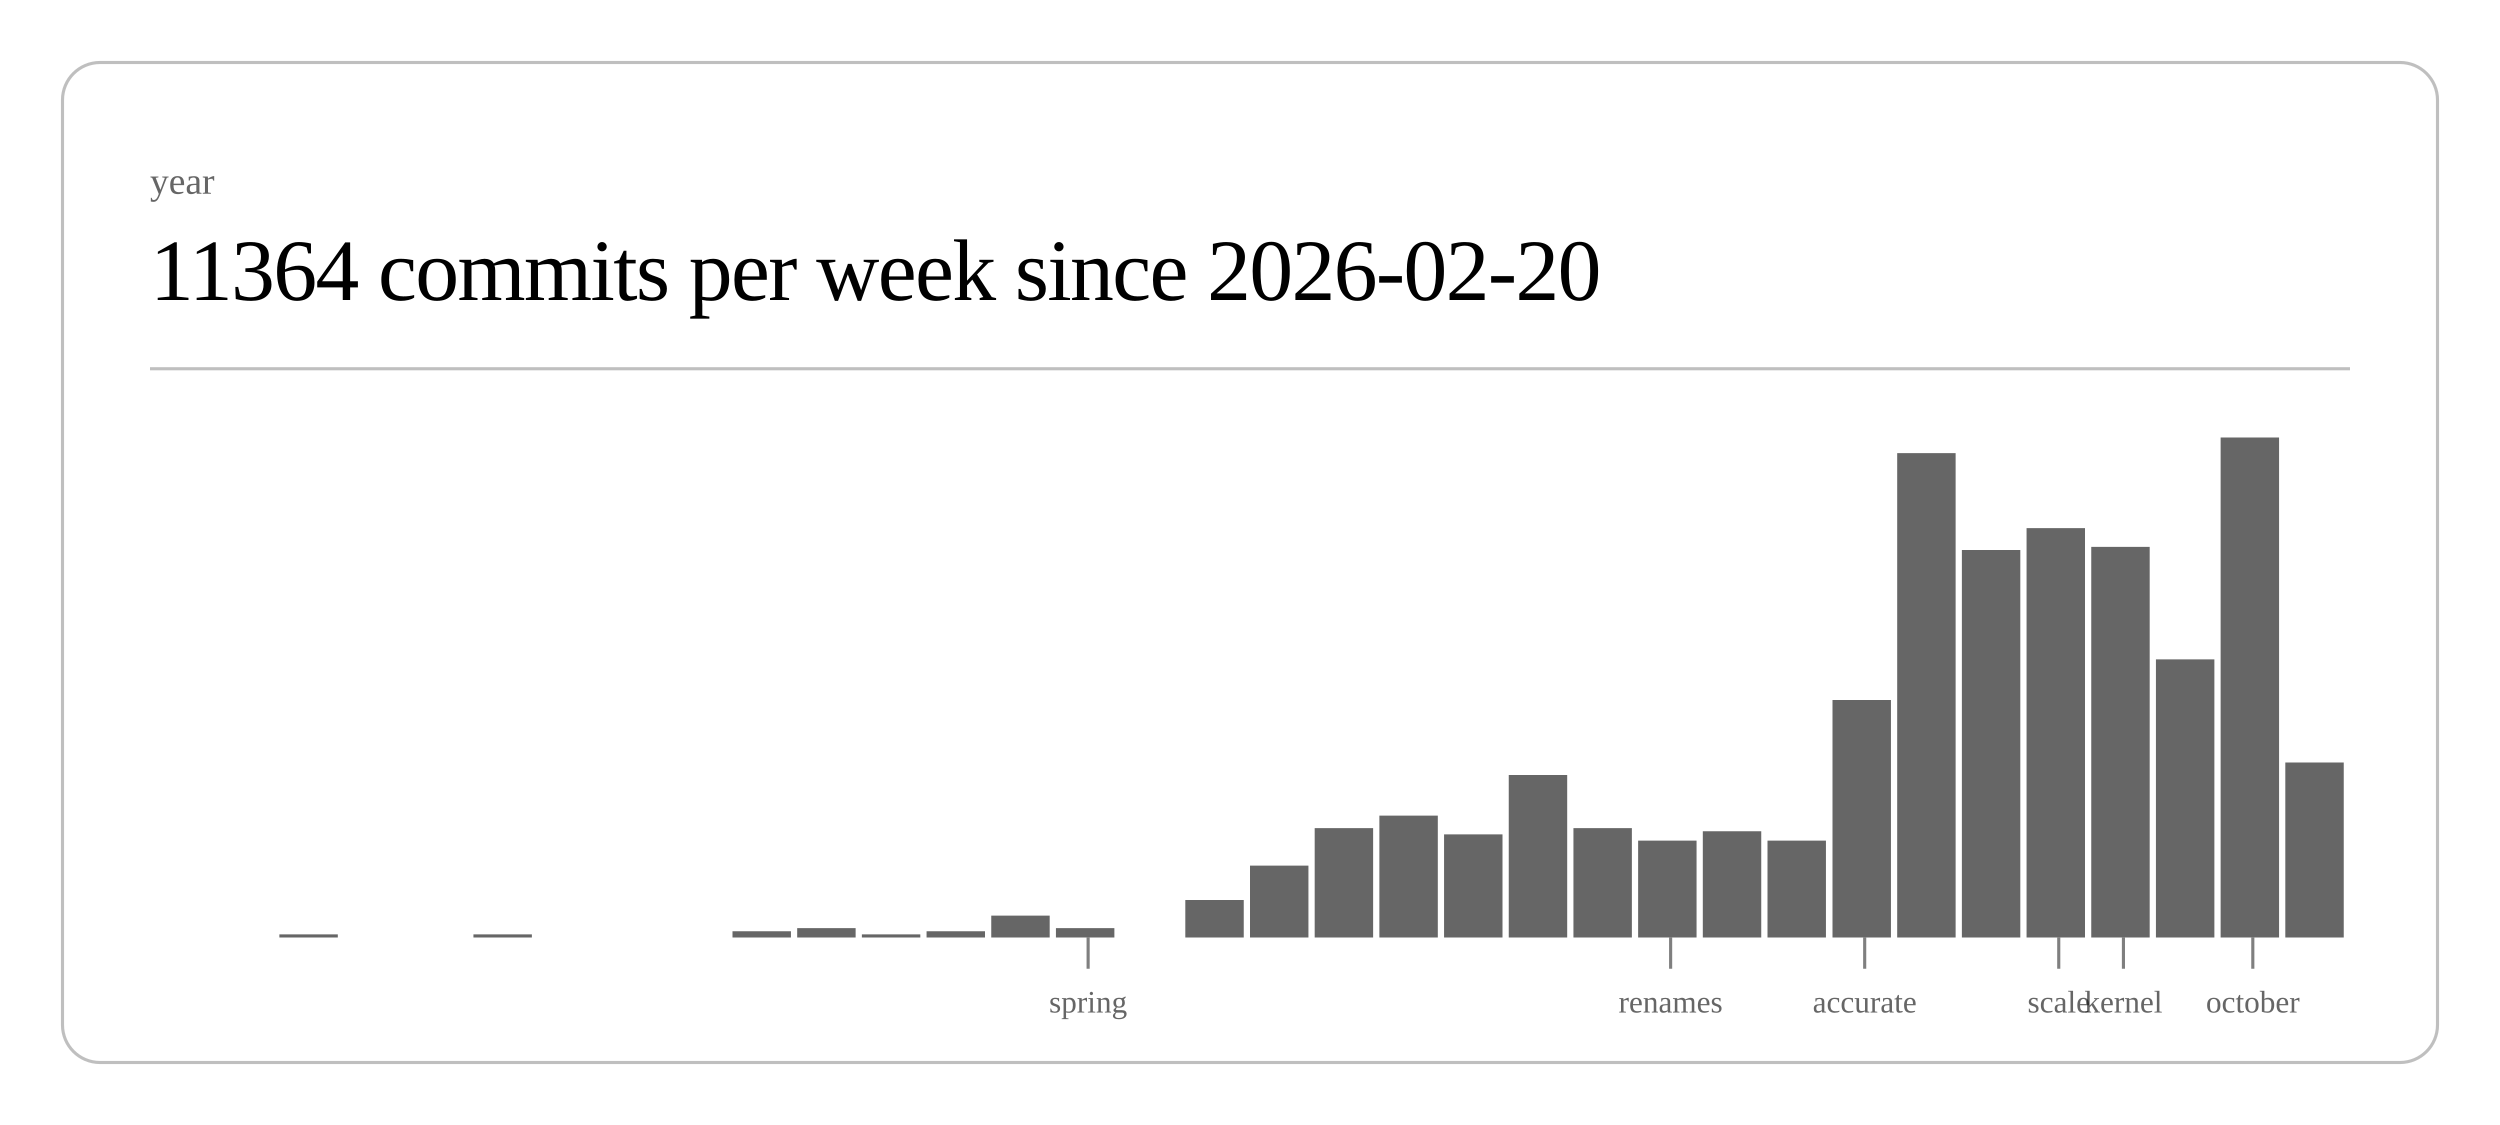
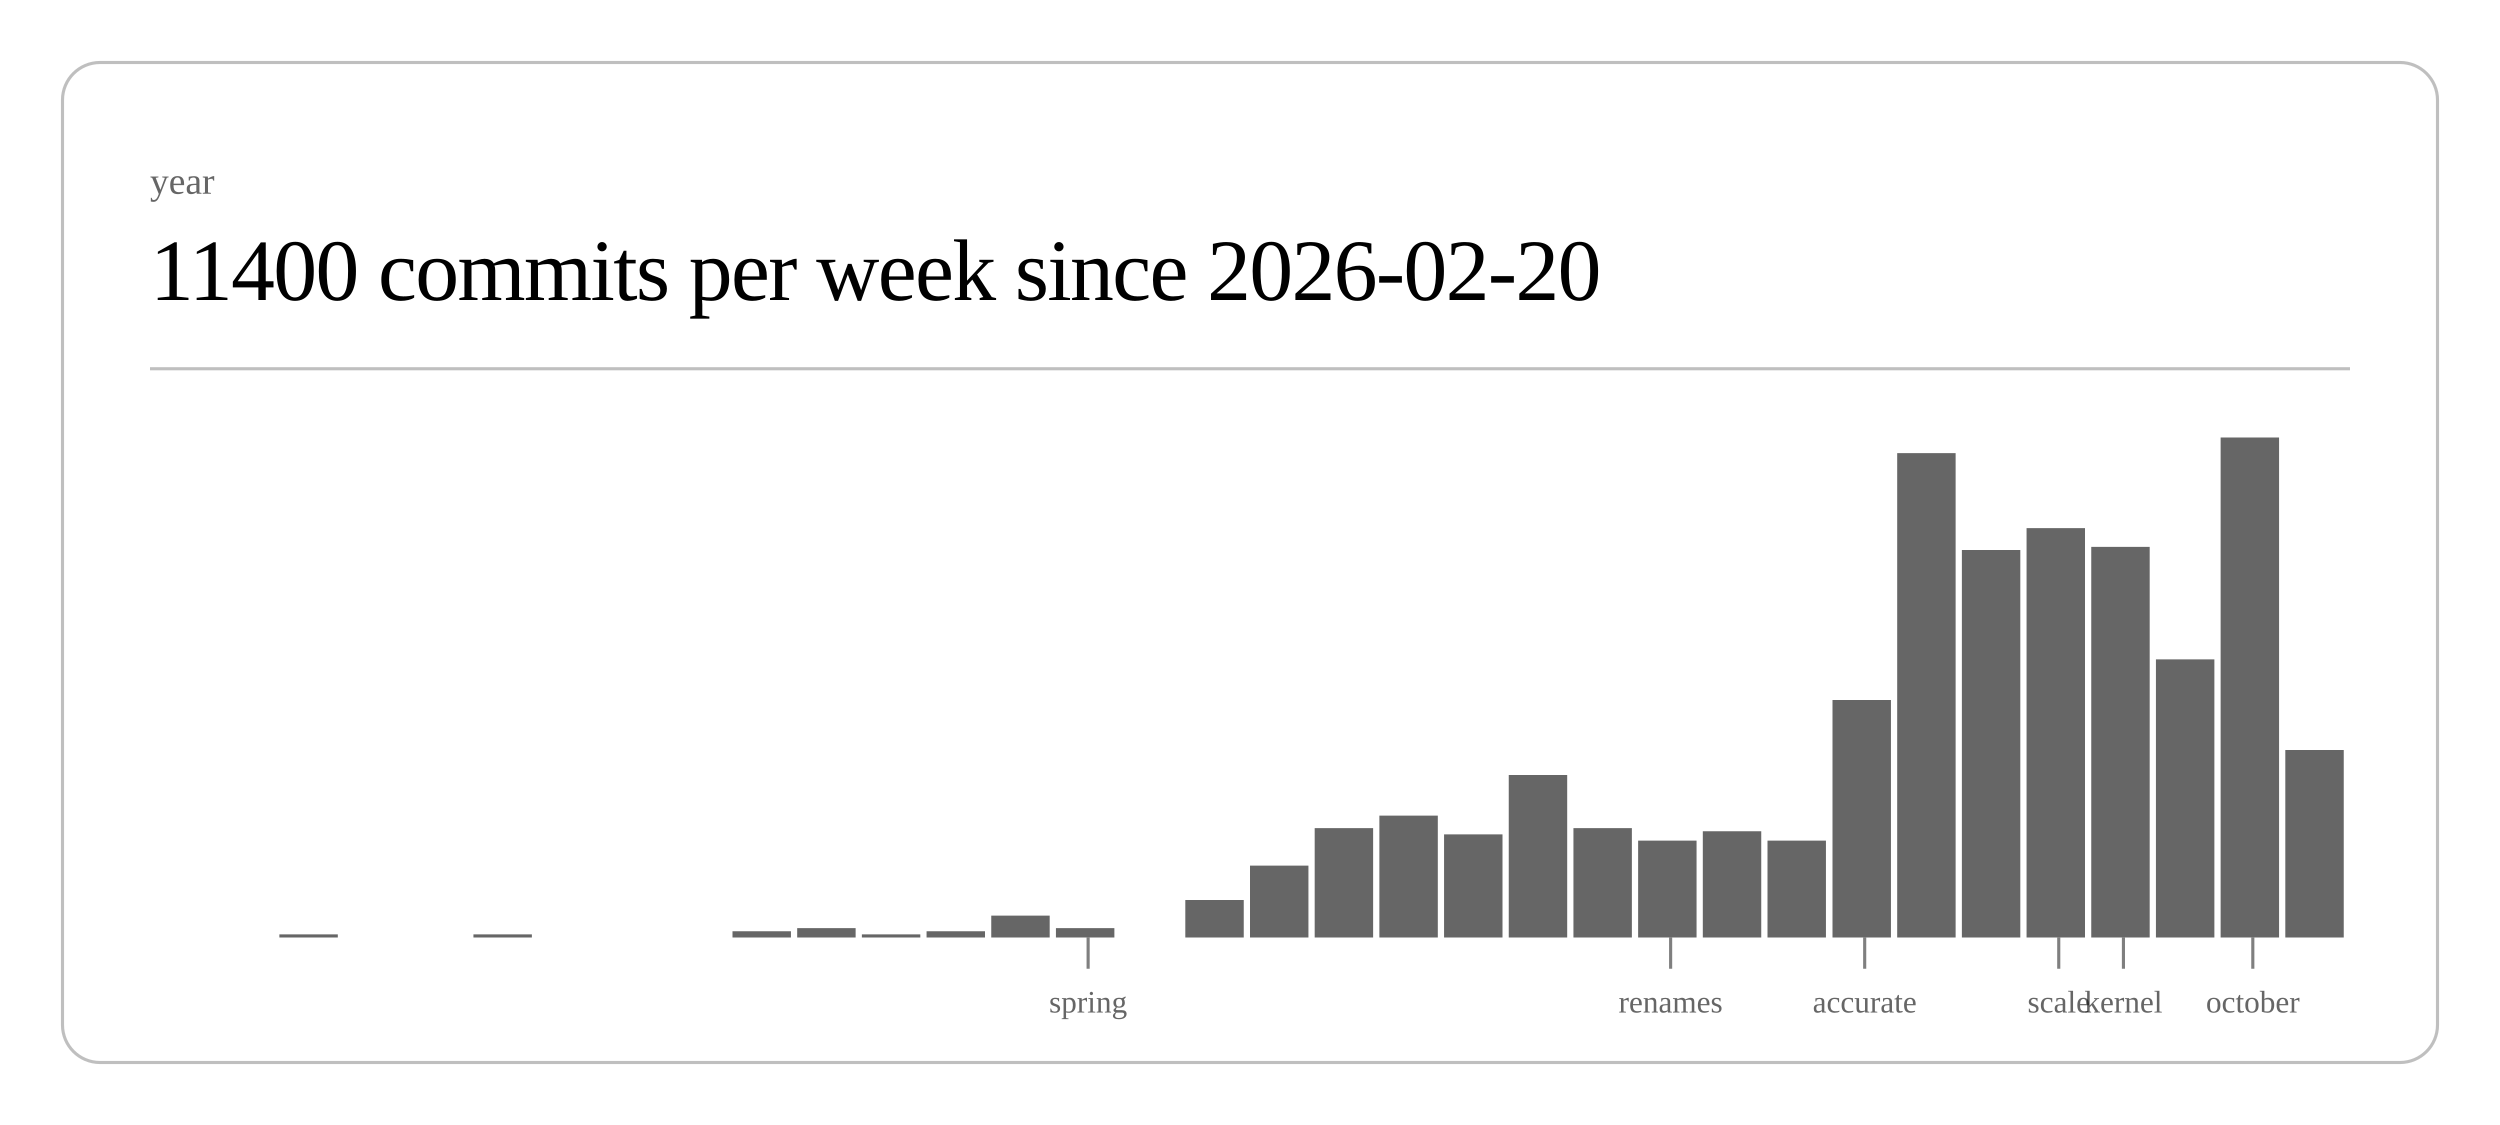
<svg xmlns="http://www.w3.org/2000/svg" class="post-header-svg" viewBox="0 0 800 360" width="800" height="360">
  <rect x="20" y="20" width="760" height="320" rx="12" ry="12" fill="none" stroke="currentColor" stroke-width="1" opacity="0.25" />
  <text fill="currentColor" x="48" y="62" font-size="12" opacity="0.6">year</text>
-   <text fill="currentColor" x="48" y="96" font-size="28" font-weight="300" letter-spacing="-0.5">11364 commits per week since 2026-02-20</text>
+   <text fill="currentColor" x="48" y="96" font-size="28" font-weight="300" letter-spacing="-0.5">11400 commits per week since 2026-02-20</text>
  <line stroke="currentColor" x1="48" y1="118" x2="752" y2="118" stroke-width="1" opacity="0.25" />
  <rect x="89.4" y="299" width="18.7" height="1" fill="currentColor" opacity="0.6" />
  <rect x="151.5" y="299" width="18.7" height="1" fill="currentColor" opacity="0.6" />
  <rect x="234.4" y="298" width="18.7" height="2" fill="currentColor" opacity="0.6" />
  <rect x="255.1" y="297" width="18.7" height="3" fill="currentColor" opacity="0.6" />
  <rect x="275.8" y="299" width="18.7" height="1" fill="currentColor" opacity="0.6" />
  <rect x="296.5" y="298" width="18.7" height="2" fill="currentColor" opacity="0.6" />
  <rect x="317.2" y="293" width="18.7" height="7" fill="currentColor" opacity="0.6" />
  <rect x="337.9" y="297" width="18.7" height="3" fill="currentColor" opacity="0.6" />
  <rect x="379.3" y="288" width="18.7" height="12" fill="currentColor" opacity="0.6" />
  <rect x="400.0" y="277" width="18.7" height="23" fill="currentColor" opacity="0.6" />
  <rect x="420.7" y="265" width="18.7" height="35" fill="currentColor" opacity="0.6" />
  <rect x="441.4" y="261" width="18.7" height="39" fill="currentColor" opacity="0.6" />
  <rect x="462.1" y="267" width="18.7" height="33" fill="currentColor" opacity="0.6" />
  <rect x="482.8" y="248" width="18.7" height="52" fill="currentColor" opacity="0.6" />
  <rect x="503.5" y="265" width="18.7" height="35" fill="currentColor" opacity="0.6" />
  <rect x="524.2" y="269" width="18.7" height="31" fill="currentColor" opacity="0.6" />
  <rect x="544.9" y="266" width="18.7" height="34" fill="currentColor" opacity="0.6" />
  <rect x="565.6" y="269" width="18.7" height="31" fill="currentColor" opacity="0.6" />
  <rect x="586.4" y="224" width="18.7" height="76" fill="currentColor" opacity="0.6" />
  <rect x="607.1" y="145" width="18.7" height="155" fill="currentColor" opacity="0.6" />
  <rect x="627.8" y="176" width="18.7" height="124" fill="currentColor" opacity="0.6" />
  <rect x="648.5" y="169" width="18.7" height="131" fill="currentColor" opacity="0.6" />
  <rect x="669.2" y="175" width="18.7" height="125" fill="currentColor" opacity="0.6" />
  <rect x="689.9" y="211" width="18.7" height="89" fill="currentColor" opacity="0.6" />
  <rect x="710.6" y="140" width="18.7" height="160" fill="currentColor" opacity="0.6" />
-   <rect x="731.3" y="244" width="18.7" height="56" fill="currentColor" opacity="0.6" />
+   <rect x="731.3" y="240" width="18.7" height="60" fill="currentColor" opacity="0.6" />
  <line stroke="currentColor" x1="348.2" y1="300" x2="348.2" y2="310" stroke-width="1" opacity="0.5" />
  <text fill="currentColor" x="348.2" y="324" font-size="10" opacity="0.6" text-anchor="middle">spring</text>
  <line stroke="currentColor" x1="534.6" y1="300" x2="534.6" y2="310" stroke-width="1" opacity="0.5" />
  <text fill="currentColor" x="534.6" y="324" font-size="10" opacity="0.6" text-anchor="middle">renames</text>
  <line stroke="currentColor" x1="596.7" y1="300" x2="596.7" y2="310" stroke-width="1" opacity="0.5" />
  <text fill="currentColor" x="596.7" y="324" font-size="10" opacity="0.6" text-anchor="middle">accurate</text>
  <line stroke="currentColor" x1="658.8" y1="300" x2="658.8" y2="310" stroke-width="1" opacity="0.5" />
  <text fill="currentColor" x="658.8" y="324" font-size="10" opacity="0.6" text-anchor="middle">scale</text>
  <line stroke="currentColor" x1="679.5" y1="300" x2="679.5" y2="310" stroke-width="1" opacity="0.5" />
  <text fill="currentColor" x="679.5" y="324" font-size="10" opacity="0.6" text-anchor="middle">kernel</text>
  <line stroke="currentColor" x1="720.9" y1="300" x2="720.9" y2="310" stroke-width="1" opacity="0.5" />
  <text fill="currentColor" x="720.9" y="324" font-size="10" opacity="0.6" text-anchor="middle">october</text>
</svg>
